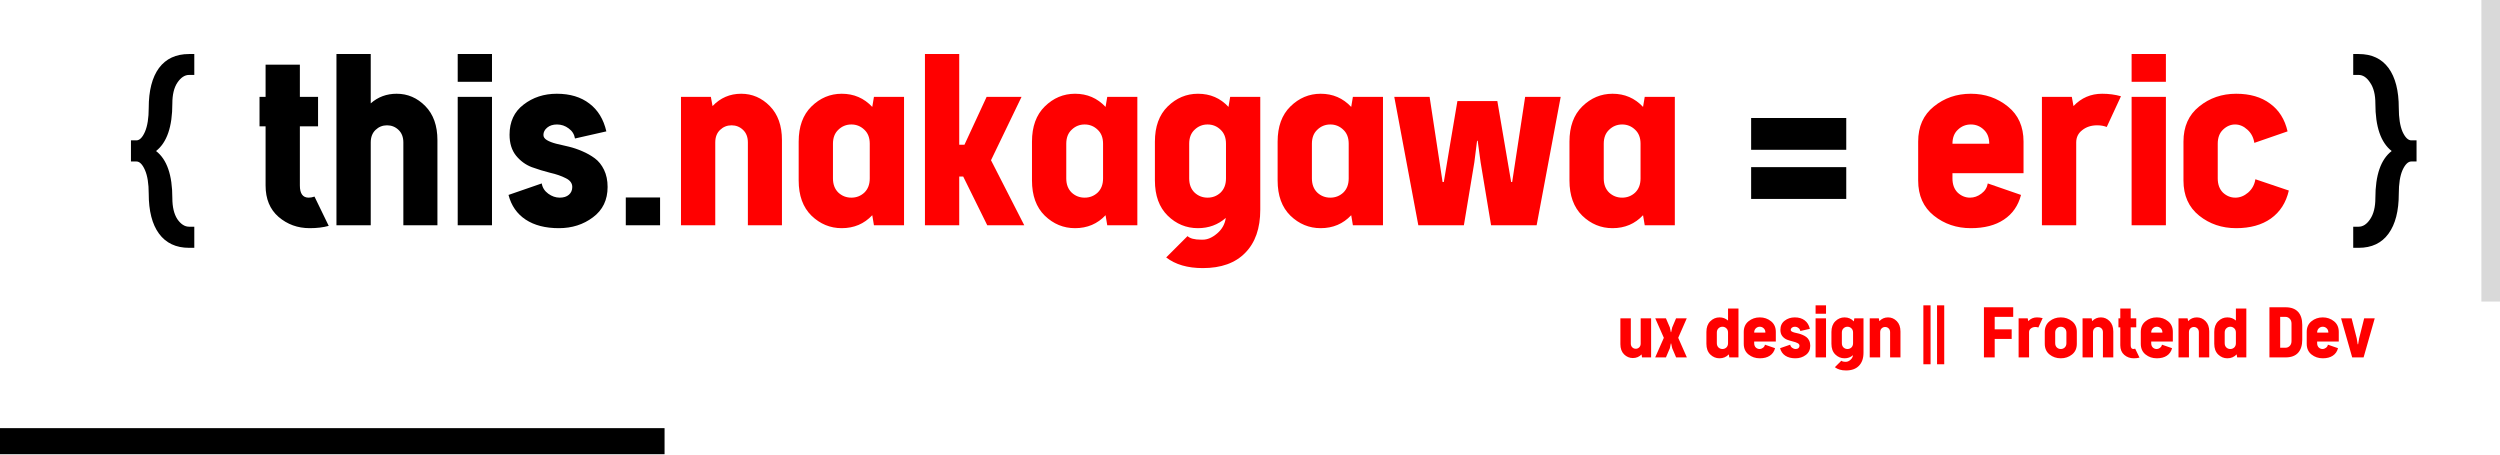
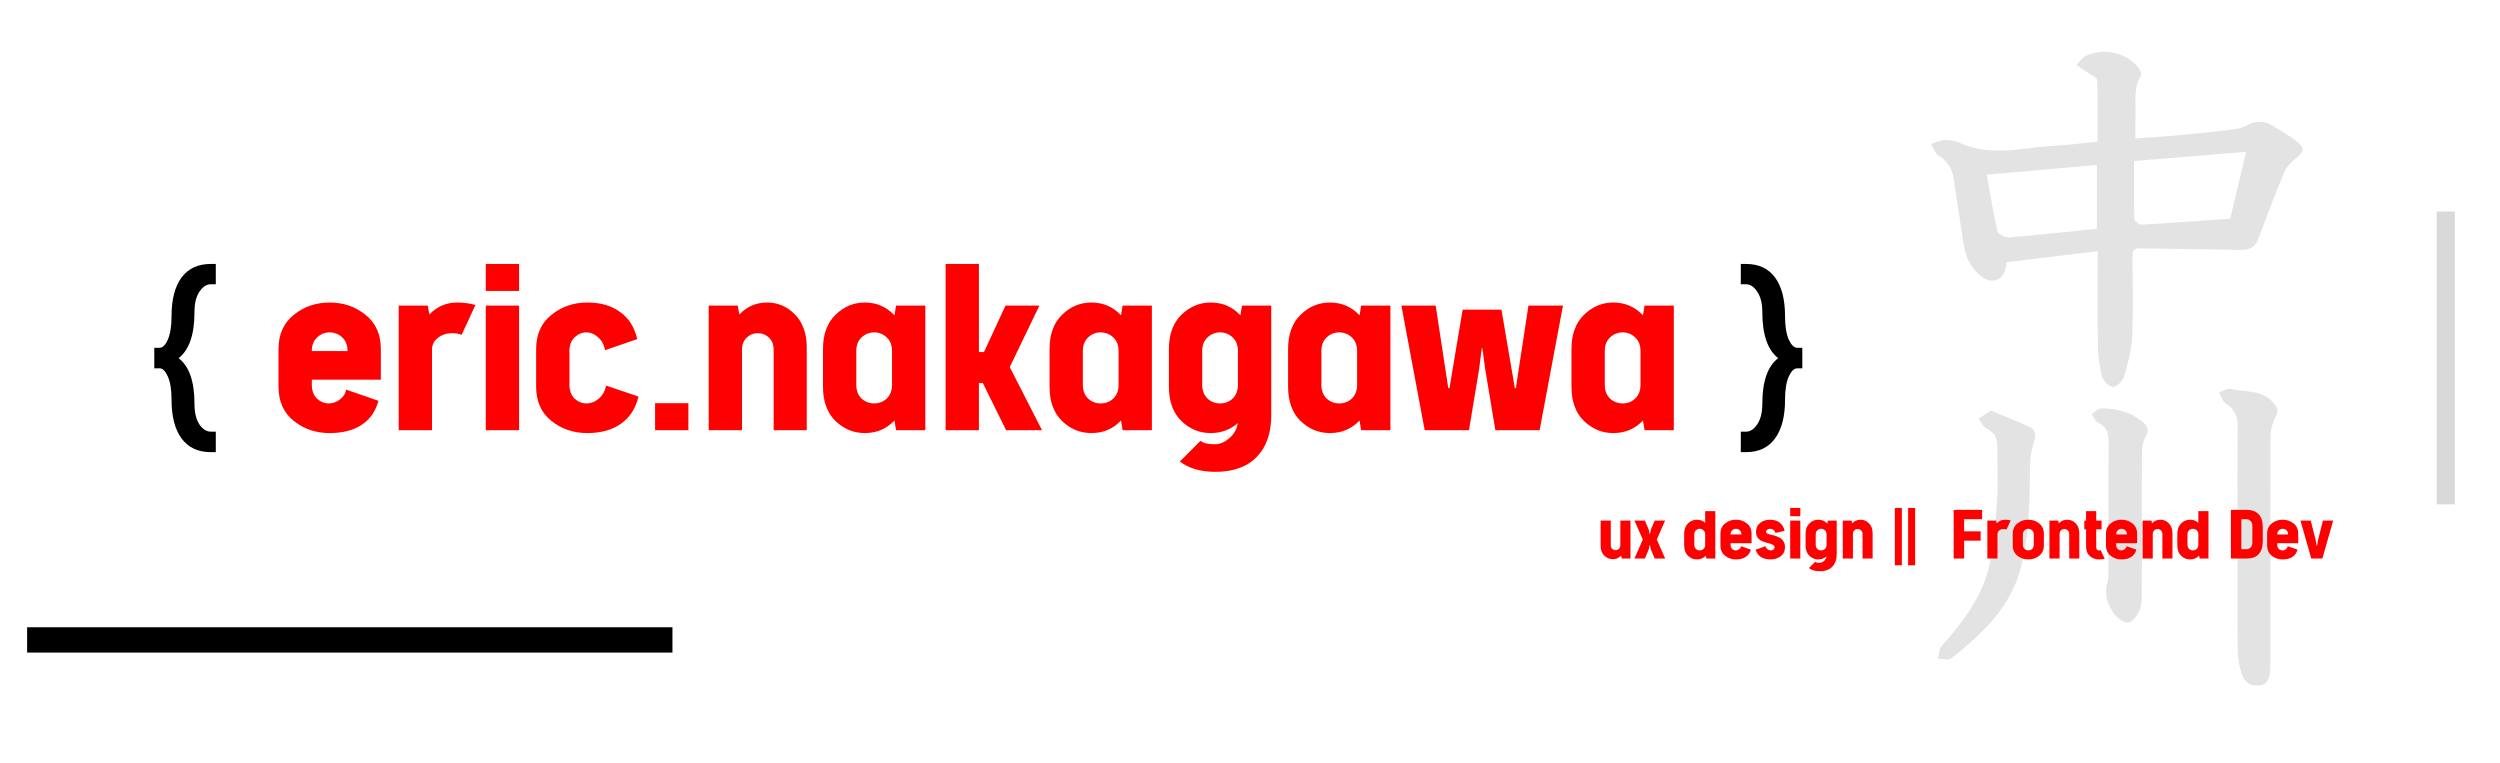
- <svg xmlns="http://www.w3.org/2000/svg" width="1343" height="244" viewBox="0 0 1343 244" fill="none">
-   <rect x="1333" width="10" height="162" fill="#D9D9D9" />
-   <rect y="230" width="357" height="14" fill="black" />
-   <path d="M886.979 192H882.091L881.852 190.394C880.576 191.692 879.015 192.342 877.169 192.342C875.369 192.342 873.797 191.681 872.452 190.359C871.131 189.038 870.47 187.215 870.47 184.891V171.014H876.075V184.549C876.075 185.415 876.337 186.098 876.861 186.6C877.385 187.101 878.012 187.352 878.741 187.352C879.448 187.352 880.063 187.101 880.587 186.6C881.111 186.098 881.373 185.415 881.373 184.549V171.014H886.979V192ZM900.377 171.014H906.119L901.539 181.473L906.188 192H900.411L898.292 187.01L897.745 184.515H897.574L897.062 187.01L894.942 192H889.166L893.814 181.473L889.2 171.014H894.942L897.062 175.936L897.574 178.431H897.745L898.292 175.936L900.377 171.014ZM933.907 192H928.985L928.712 190.359C927.39 191.772 925.727 192.479 923.722 192.479C921.83 192.479 920.178 191.795 918.766 190.428C917.376 189.061 916.681 187.146 916.681 184.686V178.328C916.681 175.867 917.376 173.953 918.766 172.586C920.178 171.196 921.83 170.501 923.722 170.501C925.499 170.501 927.026 171.071 928.302 172.21V165.75H933.907V192ZM922.286 184.344C922.286 185.324 922.582 186.098 923.175 186.668C923.767 187.215 924.474 187.488 925.294 187.488C926.114 187.488 926.821 187.215 927.413 186.668C928.006 186.098 928.302 185.324 928.302 184.344V178.67C928.302 177.69 928.006 176.927 927.413 176.38C926.821 175.81 926.114 175.525 925.294 175.525C924.474 175.525 923.767 175.81 923.175 176.38C922.582 176.927 922.286 177.69 922.286 178.67V184.344ZM942.35 183.489V184.344C942.35 185.324 942.634 186.098 943.204 186.668C943.797 187.215 944.469 187.488 945.221 187.488C945.882 187.488 946.497 187.272 947.066 186.839C947.659 186.406 948.012 185.848 948.126 185.164L953.561 187.044C953.105 188.799 952.171 190.143 950.758 191.077C949.368 192.011 947.568 192.479 945.357 192.479C943.033 192.479 941.017 191.795 939.308 190.428C937.599 189.061 936.744 187.146 936.744 184.686V178.328C936.744 175.867 937.599 173.953 939.308 172.586C941.017 171.196 943.033 170.501 945.357 170.501C947.682 170.501 949.698 171.196 951.407 172.586C953.116 173.953 953.971 175.867 953.971 178.328V183.489H942.35ZM942.35 178.67H948.365C948.365 177.69 948.069 176.927 947.477 176.38C946.884 175.81 946.178 175.525 945.357 175.525C944.537 175.525 943.831 175.81 943.238 176.38C942.646 176.927 942.35 177.69 942.35 178.67ZM964.635 187.488C965.273 187.488 965.774 187.329 966.139 187.01C966.503 186.691 966.686 186.269 966.686 185.745C966.686 185.13 966.332 184.651 965.626 184.31C964.92 183.945 964.065 183.649 963.062 183.421C962.06 183.17 961.057 182.863 960.055 182.498C959.052 182.111 958.198 181.484 957.491 180.618C956.785 179.729 956.432 178.59 956.432 177.2C956.432 175.081 957.195 173.44 958.722 172.278C960.248 171.093 962.06 170.501 964.156 170.501C966.321 170.501 968.098 171.036 969.488 172.107C970.878 173.156 971.801 174.671 972.257 176.653L967.13 177.815C967.016 177.132 966.674 176.585 966.104 176.175C965.535 175.742 964.897 175.525 964.19 175.525C963.53 175.525 962.994 175.696 962.584 176.038C962.174 176.38 961.969 176.779 961.969 177.234C961.969 177.576 962.162 177.861 962.55 178.089C962.937 178.317 963.438 178.51 964.054 178.67C964.669 178.807 965.353 178.966 966.104 179.148C966.856 179.331 967.597 179.581 968.326 179.9C969.078 180.219 969.762 180.607 970.377 181.062C970.992 181.518 971.493 182.145 971.881 182.942C972.268 183.74 972.462 184.674 972.462 185.745C972.462 187.864 971.664 189.516 970.069 190.701C968.497 191.886 966.64 192.479 964.498 192.479C962.288 192.479 960.476 192.011 959.063 191.077C957.651 190.143 956.716 188.799 956.261 187.044L961.695 185.164C961.809 185.848 962.162 186.406 962.755 186.839C963.347 187.272 963.974 187.488 964.635 187.488ZM975.333 171.014H980.938V192H975.333V171.014ZM975.333 164.007H980.938V168.553H975.333V164.007ZM985.689 197.264L989.176 193.777C989.586 194.165 990.326 194.358 991.397 194.358C991.397 194.358 991.489 194.358 991.671 194.358C992.446 194.358 993.232 194.017 994.029 193.333C994.827 192.649 995.294 191.806 995.431 190.804C994.155 191.92 992.639 192.479 990.885 192.479C988.971 192.479 987.319 191.795 985.929 190.428C984.539 189.061 983.844 187.146 983.844 184.686V178.328C983.844 175.867 984.539 173.953 985.929 172.586C987.341 171.196 988.993 170.501 990.885 170.501C992.89 170.501 994.553 171.219 995.875 172.654L996.148 171.014H1001.07V189.471C1001.07 192.501 1000.25 194.848 998.609 196.512C996.992 198.175 994.679 199.007 991.671 199.007C989.187 199.007 987.193 198.426 985.689 197.264ZM989.449 178.67V184.344C989.449 185.324 989.745 186.098 990.338 186.668C990.93 187.215 991.637 187.488 992.457 187.488C993.277 187.488 993.984 187.215 994.576 186.668C995.169 186.098 995.465 185.324 995.465 184.344V178.67C995.465 177.69 995.169 176.927 994.576 176.38C993.984 175.81 993.277 175.525 992.457 175.525C991.637 175.525 990.93 175.81 990.338 176.38C989.745 176.927 989.449 177.69 989.449 178.67ZM1004.42 171.014H1009.31L1009.58 172.518C1010.86 171.173 1012.42 170.501 1014.26 170.501C1016.06 170.501 1017.62 171.173 1018.95 172.518C1020.27 173.862 1020.93 175.719 1020.93 178.089V192H1015.36V178.465C1015.36 177.599 1015.1 176.915 1014.57 176.414C1014.05 175.913 1013.42 175.662 1012.69 175.662C1011.96 175.662 1011.34 175.913 1010.81 176.414C1010.29 176.915 1010.03 177.599 1010.03 178.465V192H1004.42V171.014ZM1033.23 164.007H1037.1V195.691H1033.23V164.007ZM1040.58 164.007H1044.44V195.691H1040.58V164.007ZM1071.55 182.088V192H1065.77V165.066C1065.77 165.066 1071.01 165.066 1081.5 165.066V170.228H1071.55V176.927H1080.67V182.088H1071.55ZM1084.4 171.014H1089.29L1089.56 172.518C1090.84 171.173 1092.4 170.501 1094.24 170.501C1095.34 170.501 1096.36 170.638 1097.32 170.911L1095 175.936C1094.54 175.753 1094.02 175.662 1093.42 175.662C1092.47 175.662 1091.66 175.924 1091 176.448C1090.34 176.95 1090.01 177.622 1090.01 178.465V192H1084.4V171.014ZM1110.07 178.67C1110.07 177.69 1109.77 176.927 1109.18 176.38C1108.59 175.81 1107.88 175.525 1107.06 175.525C1106.24 175.525 1105.53 175.81 1104.94 176.38C1104.35 176.927 1104.05 177.69 1104.05 178.67V184.344C1104.05 185.324 1104.35 186.098 1104.94 186.668C1105.53 187.215 1106.24 187.488 1107.06 187.488C1107.88 187.488 1108.59 187.215 1109.18 186.668C1109.77 186.098 1110.07 185.324 1110.07 184.344V178.67ZM1098.45 178.328C1098.45 175.867 1099.3 173.953 1101.01 172.586C1102.72 171.196 1104.74 170.501 1107.06 170.501C1109.39 170.501 1111.4 171.196 1113.11 172.586C1114.82 173.953 1115.67 175.867 1115.67 178.328V184.686C1115.67 187.146 1114.82 189.061 1113.11 190.428C1111.4 191.795 1109.39 192.479 1107.06 192.479C1104.74 192.479 1102.72 191.795 1101.01 190.428C1099.3 189.061 1098.45 187.146 1098.45 184.686V178.328ZM1118.75 171.014H1123.64L1123.91 172.518C1125.19 171.173 1126.75 170.501 1128.59 170.501C1130.39 170.501 1131.96 171.173 1133.28 172.518C1134.6 173.862 1135.26 175.719 1135.26 178.089V192H1129.69V178.465C1129.69 177.599 1129.43 176.915 1128.9 176.414C1128.38 175.913 1127.75 175.662 1127.02 175.662C1126.29 175.662 1125.67 175.913 1125.14 176.414C1124.62 176.915 1124.36 177.599 1124.36 178.465V192H1118.75V171.014ZM1146.23 192.479C1144.27 192.479 1142.57 191.863 1141.14 190.633C1139.73 189.402 1139.02 187.693 1139.02 185.506V175.833H1138.03V171.014H1139.02V165.75H1144.62V171.014H1147.6V175.833H1144.62V185.506C1144.62 186.827 1145.1 187.488 1146.06 187.488C1146.36 187.488 1146.68 187.431 1147.02 187.317L1149.34 192.103C1148.45 192.353 1147.42 192.479 1146.23 192.479ZM1155.63 183.489V184.344C1155.63 185.324 1155.92 186.098 1156.49 186.668C1157.08 187.215 1157.75 187.488 1158.5 187.488C1159.16 187.488 1159.78 187.272 1160.35 186.839C1160.94 186.406 1161.29 185.848 1161.41 185.164L1166.84 187.044C1166.39 188.799 1165.45 190.143 1164.04 191.077C1162.65 192.011 1160.85 192.479 1158.64 192.479C1156.31 192.479 1154.3 191.795 1152.59 190.428C1150.88 189.061 1150.03 187.146 1150.03 184.686V178.328C1150.03 175.867 1150.88 173.953 1152.59 172.586C1154.3 171.196 1156.31 170.501 1158.64 170.501C1160.96 170.501 1162.98 171.196 1164.69 172.586C1166.4 173.953 1167.25 175.867 1167.25 178.328V183.489H1155.63ZM1155.63 178.67H1161.65C1161.65 177.69 1161.35 176.927 1160.76 176.38C1160.17 175.81 1159.46 175.525 1158.64 175.525C1157.82 175.525 1157.11 175.81 1156.52 176.38C1155.93 176.927 1155.63 177.69 1155.63 178.67ZM1170.29 171.014H1175.18L1175.46 172.518C1176.73 171.173 1178.29 170.501 1180.14 170.501C1181.94 170.501 1183.5 171.173 1184.82 172.518C1186.14 173.862 1186.8 175.719 1186.8 178.089V192H1181.23V178.465C1181.23 177.599 1180.97 176.915 1180.45 176.414C1179.92 175.913 1179.29 175.662 1178.57 175.662C1177.84 175.662 1177.21 175.913 1176.69 176.414C1176.16 176.915 1175.9 177.599 1175.9 178.465V192H1170.29V171.014ZM1206.73 192H1201.81L1201.53 190.359C1200.21 191.772 1198.55 192.479 1196.54 192.479C1194.65 192.479 1193 191.795 1191.59 190.428C1190.2 189.061 1189.5 187.146 1189.5 184.686V178.328C1189.5 175.867 1190.2 173.953 1191.59 172.586C1193 171.196 1194.65 170.501 1196.54 170.501C1198.32 170.501 1199.85 171.071 1201.12 172.21V165.75H1206.73V192ZM1195.11 184.344C1195.11 185.324 1195.4 186.098 1196 186.668C1196.59 187.215 1197.3 187.488 1198.12 187.488C1198.94 187.488 1199.64 187.215 1200.24 186.668C1200.83 186.098 1201.12 185.324 1201.12 184.344V178.67C1201.12 177.69 1200.83 176.927 1200.24 176.38C1199.64 175.81 1198.94 175.525 1198.12 175.525C1197.3 175.525 1196.59 175.81 1196 176.38C1195.4 176.927 1195.11 177.69 1195.11 178.67V184.344ZM1227.78 186.805C1228.65 186.805 1229.4 186.486 1230.04 185.848C1230.68 185.21 1231 184.321 1231 183.182V173.885C1231 172.745 1230.68 171.857 1230.04 171.219C1229.4 170.558 1228.65 170.228 1227.78 170.228H1224.91V186.805H1227.78ZM1227.78 192H1219.14V165.066H1227.78C1230.77 165.066 1233.01 165.887 1234.52 167.527C1236.02 169.145 1236.77 171.492 1236.77 174.568V182.464C1236.77 185.54 1236.02 187.898 1234.52 189.539C1233.01 191.18 1230.77 192 1227.78 192ZM1244.77 183.489V184.344C1244.77 185.324 1245.06 186.098 1245.63 186.668C1246.22 187.215 1246.89 187.488 1247.64 187.488C1248.3 187.488 1248.92 187.272 1249.49 186.839C1250.08 186.406 1250.43 185.848 1250.55 185.164L1255.98 187.044C1255.53 188.799 1254.59 190.143 1253.18 191.077C1251.79 192.011 1249.99 192.479 1247.78 192.479C1245.46 192.479 1243.44 191.795 1241.73 190.428C1240.02 189.061 1239.17 187.146 1239.17 184.686V178.328C1239.17 175.867 1240.02 173.953 1241.73 172.586C1243.44 171.196 1245.46 170.501 1247.78 170.501C1250.1 170.501 1252.12 171.196 1253.83 172.586C1255.54 173.953 1256.39 175.867 1256.39 178.328V183.489H1244.77ZM1244.77 178.67H1250.79C1250.79 177.69 1250.49 176.927 1249.9 176.38C1249.31 175.81 1248.6 175.525 1247.78 175.525C1246.96 175.525 1246.25 175.81 1245.66 176.38C1245.07 176.927 1244.77 177.69 1244.77 178.67ZM1266.78 184.925L1267.33 181.746L1270.03 171.014H1275.7L1269.72 192H1263.6L1257.62 171.014H1263.3L1266.03 181.746L1266.54 184.925C1266.54 184.925 1266.62 184.925 1266.78 184.925Z" fill="#FF0000" />
-   <path d="M79.894 57.997C79.894 48.713 81.728 41.563 85.397 36.547C89.14 31.531 94.531 29.023 101.568 29.023H104.376V40.253H101.568C99.247 40.253 97.151 41.638 95.279 44.408C93.482 47.103 92.584 50.847 92.584 55.639C92.584 68.067 89.664 76.565 83.824 81.132C89.664 85.624 92.584 94.047 92.584 106.4C92.584 111.192 93.482 114.973 95.279 117.743C97.151 120.438 99.247 121.786 101.568 121.786H104.376V133.129H101.568C94.531 133.129 89.14 130.583 85.397 125.492C81.728 120.476 79.894 113.326 79.894 104.042C79.894 98.651 79.22 94.421 77.872 91.352C76.524 88.282 74.99 86.747 73.268 86.747H70.348V75.404H73.268C74.99 75.404 76.524 73.87 77.872 70.8C79.22 67.655 79.894 63.388 79.894 57.997ZM166.368 122.572C159.929 122.572 154.352 120.551 149.635 116.508C144.993 112.465 142.672 106.85 142.672 99.662V67.88H139.415V52.045H142.672V34.75H161.09V52.045H170.86V67.88H161.09V99.662C161.09 104.005 162.662 106.176 165.807 106.176C166.78 106.176 167.828 105.989 168.951 105.614L176.588 121.337C173.668 122.16 170.261 122.572 166.368 122.572ZM180.743 121C180.743 121 180.743 90.341 180.743 29.023H199.161V55.526C203.054 52.082 207.696 50.36 213.087 50.36C219.002 50.36 224.13 52.569 228.473 56.986C232.815 61.404 234.986 67.505 234.986 75.292V121H216.681V76.527C216.681 73.682 215.82 71.436 214.098 69.789C212.376 68.142 210.317 67.318 207.921 67.318C205.525 67.318 203.466 68.142 201.744 69.789C200.022 71.436 199.161 73.682 199.161 76.527V121H180.743ZM245.88 52.045H264.298V121H245.88V52.045ZM245.88 29.023H264.298V43.959H245.88V29.023ZM300.685 106.176C302.781 106.176 304.428 105.652 305.626 104.604C306.824 103.555 307.423 102.17 307.423 100.448C307.423 98.427 306.262 96.855 303.941 95.731C301.62 94.534 298.813 93.56 295.519 92.811C292.224 91.988 288.93 90.977 285.636 89.779C282.341 88.507 279.534 86.448 277.213 83.603C274.892 80.683 273.731 76.939 273.731 72.372C273.731 65.409 276.24 60.019 281.256 56.2C286.272 52.307 292.224 50.36 299.112 50.36C306.225 50.36 312.065 52.12 316.632 55.639C321.199 59.083 324.231 64.061 325.729 70.575L308.883 74.394C308.508 72.147 307.385 70.351 305.514 69.003C303.642 67.58 301.546 66.869 299.225 66.869C297.053 66.869 295.294 67.431 293.946 68.554C292.599 69.677 291.925 70.987 291.925 72.484C291.925 73.607 292.561 74.543 293.834 75.292C295.107 76.041 296.754 76.677 298.775 77.201C300.797 77.65 303.043 78.174 305.514 78.773C307.984 79.372 310.418 80.196 312.813 81.244C315.284 82.292 317.53 83.565 319.552 85.062C321.573 86.56 323.22 88.619 324.493 91.239C325.766 93.86 326.402 96.929 326.402 100.448C326.402 107.411 323.782 112.839 318.541 116.732C313.375 120.626 307.273 122.572 300.235 122.572C292.973 122.572 287.021 121.037 282.379 117.968C277.737 114.898 274.667 110.481 273.17 104.716L291.026 98.539C291.401 100.785 292.561 102.619 294.508 104.042C296.454 105.465 298.513 106.176 300.685 106.176ZM354.591 121H336.173V106.063H354.591V121ZM940.709 63.388H991.808V80.458H940.709V63.388ZM940.709 89.779H991.808V106.85H940.709V89.779ZM1288.63 57.997C1288.63 63.388 1289.3 67.655 1290.65 70.8C1292.07 73.87 1293.65 75.404 1295.37 75.404H1298.17V86.747H1295.37C1293.65 86.747 1292.07 88.282 1290.65 91.352C1289.3 94.421 1288.63 98.651 1288.63 104.042C1288.63 113.326 1286.79 120.476 1283.13 125.492C1279.46 130.583 1274.1 133.129 1267.07 133.129H1264.15V121.786H1267.07C1269.39 121.786 1271.45 120.438 1273.24 117.743C1275.11 114.973 1276.05 111.192 1276.05 106.4C1276.05 94.047 1278.97 85.624 1284.81 81.132C1278.97 76.565 1276.05 68.067 1276.05 55.639C1276.05 50.847 1275.11 47.103 1273.24 44.408C1271.45 41.638 1269.39 40.253 1267.07 40.253H1264.15V29.023H1267.07C1274.1 29.023 1279.46 31.531 1283.13 36.547C1286.79 41.563 1288.63 48.713 1288.63 57.997Z" fill="black" />
-   <path d="M365.821 52.045H381.881L382.779 56.986C386.972 52.569 392.101 50.36 398.165 50.36C404.08 50.36 409.208 52.569 413.551 56.986C417.893 61.404 420.064 67.505 420.064 75.292V121H401.759V76.527C401.759 73.682 400.898 71.436 399.176 69.789C397.454 68.142 395.395 67.318 392.999 67.318C390.603 67.318 388.544 68.142 386.822 69.789C385.1 71.436 384.239 73.682 384.239 76.527V121H365.821V52.045ZM447.467 95.844C447.467 99.063 448.44 101.609 450.387 103.48C452.333 105.277 454.654 106.176 457.35 106.176C460.045 106.176 462.366 105.277 464.312 103.48C466.259 101.609 467.232 99.063 467.232 95.844V77.201C467.232 73.982 466.259 71.474 464.312 69.677C462.366 67.805 460.045 66.869 457.35 66.869C454.654 66.869 452.333 67.805 450.387 69.677C448.44 71.474 447.467 73.982 447.467 77.201V95.844ZM468.58 115.609C464.238 120.251 458.772 122.572 452.184 122.572C445.969 122.572 440.541 120.326 435.899 115.834C431.332 111.342 429.049 105.053 429.049 96.967V76.078C429.049 67.992 431.332 61.703 435.899 57.211C440.541 52.644 445.969 50.36 452.184 50.36C458.697 50.36 464.163 52.719 468.58 57.435L469.479 52.045H485.65V121H469.479L468.58 115.609ZM496.881 29.023H515.299V77.763H518.106L530.011 52.045H548.766L532.369 86.073L550.226 121H530.348L517.433 94.833H515.299V121H496.881V29.023ZM572.799 95.844C572.799 99.063 573.772 101.609 575.719 103.48C577.665 105.277 579.986 106.176 582.682 106.176C585.377 106.176 587.698 105.277 589.645 103.48C591.591 101.609 592.564 99.063 592.564 95.844V77.201C592.564 73.982 591.591 71.474 589.645 69.677C587.698 67.805 585.377 66.869 582.682 66.869C579.986 66.869 577.665 67.805 575.719 69.677C573.772 71.474 572.799 73.982 572.799 77.201V95.844ZM593.912 115.609C589.57 120.251 584.104 122.572 577.516 122.572C571.301 122.572 565.873 120.326 561.231 115.834C556.664 111.342 554.381 105.053 554.381 96.967V76.078C554.381 67.992 556.664 61.703 561.231 57.211C565.873 52.644 571.301 50.36 577.516 50.36C584.029 50.36 589.495 52.719 593.912 57.435L594.811 52.045H610.982V121H594.811L593.912 115.609ZM626.48 138.295L637.936 126.84C639.283 128.113 641.716 128.749 645.235 128.749C645.235 128.749 645.535 128.749 646.134 128.749C648.679 128.749 651.262 127.626 653.883 125.38C656.503 123.134 658.038 120.364 658.487 117.069C654.295 120.738 649.316 122.572 643.551 122.572C637.262 122.572 631.834 120.326 627.267 115.834C622.7 111.342 620.416 105.053 620.416 96.967V76.078C620.416 67.992 622.7 61.703 627.267 57.211C631.909 52.644 637.337 50.36 643.551 50.36C650.139 50.36 655.605 52.719 659.947 57.435L660.846 52.045H677.018V112.689C677.018 122.647 674.322 130.359 668.932 135.824C663.616 141.29 656.017 144.022 646.134 144.022C637.973 144.022 631.422 142.113 626.48 138.295ZM638.834 77.201V95.844C638.834 99.063 639.807 101.609 641.754 103.48C643.701 105.277 646.021 106.176 648.717 106.176C651.412 106.176 653.733 105.277 655.68 103.48C657.626 101.609 658.6 99.063 658.6 95.844V77.201C658.6 73.982 657.626 71.474 655.68 69.677C653.733 67.805 651.412 66.869 648.717 66.869C646.021 66.869 643.701 67.805 641.754 69.677C639.807 71.474 638.834 73.982 638.834 77.201ZM704.757 95.844C704.757 99.063 705.73 101.609 707.677 103.48C709.623 105.277 711.944 106.176 714.64 106.176C717.335 106.176 719.656 105.277 721.603 103.48C723.549 101.609 724.522 99.063 724.522 95.844V77.201C724.522 73.982 723.549 71.474 721.603 69.677C719.656 67.805 717.335 66.869 714.64 66.869C711.944 66.869 709.623 67.805 707.677 69.677C705.73 71.474 704.757 73.982 704.757 77.201V95.844ZM725.87 115.609C721.528 120.251 716.062 122.572 709.474 122.572C703.259 122.572 697.831 120.326 693.189 115.834C688.622 111.342 686.339 105.053 686.339 96.967V76.078C686.339 67.992 688.622 61.703 693.189 57.211C697.831 52.644 703.259 50.36 709.474 50.36C715.987 50.36 721.453 52.719 725.87 57.435L726.769 52.045H742.94V121H726.769L725.87 115.609ZM782.921 54.291H804.371C805.12 58.484 807.59 72.971 811.783 97.753H812.345L819.308 52.045H838.399L825.484 121H801.002L795.387 87.196L793.814 75.629H793.478L792.018 87.196L786.402 121H761.92L749.005 52.045H767.984L774.947 97.753H775.621C776.295 93.56 777.455 86.597 779.103 76.864C780.75 67.056 782.022 59.532 782.921 54.291ZM861.534 95.844C861.534 99.063 862.507 101.609 864.454 103.48C866.401 105.277 868.722 106.176 871.417 106.176C874.112 106.176 876.433 105.277 878.38 103.48C880.326 101.609 881.3 99.063 881.3 95.844V77.201C881.3 73.982 880.326 71.474 878.38 69.677C876.433 67.805 874.112 66.869 871.417 66.869C868.722 66.869 866.401 67.805 864.454 69.677C862.507 71.474 861.534 73.982 861.534 77.201V95.844ZM882.647 115.609C878.305 120.251 872.84 122.572 866.251 122.572C860.037 122.572 854.609 120.326 849.967 115.834C845.4 111.342 843.116 105.053 843.116 96.967V76.078C843.116 67.992 845.4 61.703 849.967 57.211C854.609 52.644 860.037 50.36 866.251 50.36C872.765 50.36 878.23 52.719 882.647 57.435L883.546 52.045H899.718V121H883.546L882.647 115.609ZM1048.86 93.036V95.844C1048.86 99.063 1049.79 101.609 1051.67 103.48C1053.61 105.277 1055.82 106.176 1058.29 106.176C1060.46 106.176 1062.48 105.465 1064.36 104.042C1066.3 102.619 1067.46 100.785 1067.84 98.539L1085.69 104.716C1084.2 110.481 1081.13 114.898 1076.49 117.968C1071.92 121.037 1066 122.572 1058.74 122.572C1051.1 122.572 1044.48 120.326 1038.86 115.834C1033.25 111.342 1030.44 105.053 1030.44 96.967V76.078C1030.44 67.992 1033.25 61.703 1038.86 57.211C1044.48 52.644 1051.1 50.36 1058.74 50.36C1066.38 50.36 1073 52.644 1078.62 57.211C1084.23 61.703 1087.04 67.992 1087.04 76.078V93.036H1048.86ZM1048.86 77.201H1068.62C1068.62 73.982 1067.65 71.474 1065.7 69.677C1063.76 67.805 1061.44 66.869 1058.74 66.869C1056.05 66.869 1053.72 67.805 1051.78 69.677C1049.83 71.474 1048.86 73.982 1048.86 77.201ZM1096.92 52.045H1112.98L1113.88 56.986C1118.08 52.569 1123.2 50.36 1129.27 50.36C1132.86 50.36 1136.23 50.81 1139.38 51.708L1131.74 68.217C1130.24 67.618 1128.52 67.318 1126.57 67.318C1123.43 67.318 1120.77 68.179 1118.6 69.901C1116.43 71.549 1115.34 73.757 1115.34 76.527V121H1096.92V52.045ZM1145.1 52.045H1163.52V121H1145.1V52.045ZM1145.1 29.023H1163.52V43.959H1145.1V29.023ZM1194.18 103.48C1196.13 105.277 1198.34 106.176 1200.81 106.176C1203.28 106.176 1205.56 105.277 1207.66 103.48C1209.83 101.609 1211.14 99.213 1211.59 96.293L1229.56 102.357C1228.06 108.871 1224.84 113.887 1219.9 117.406C1215.03 120.85 1208.82 122.572 1201.26 122.572C1193.62 122.572 1186.99 120.326 1181.38 115.834C1175.76 111.342 1172.96 105.053 1172.96 96.967V76.078C1172.96 67.992 1175.76 61.703 1181.38 57.211C1186.99 52.644 1193.62 50.36 1201.26 50.36C1208.67 50.36 1214.73 52.12 1219.45 55.639C1224.24 59.083 1227.39 64.061 1228.88 70.575L1211.03 76.752C1210.58 73.832 1209.34 71.474 1207.32 69.677C1205.3 67.805 1203.09 66.869 1200.69 66.869C1198.3 66.869 1196.13 67.805 1194.18 69.677C1192.31 71.474 1191.37 73.982 1191.37 77.201V95.844C1191.37 99.063 1192.31 101.609 1194.18 103.48Z" fill="#FF0000" />
+ <svg xmlns="http://www.w3.org/2000/svg" width="1383" height="422" viewBox="0 0 1383 422" fill="none">
+   <rect x="1348" y="117" width="10" height="162" fill="#D9D9D9" />
+   <rect x="15" y="347" width="357" height="14" fill="black" />
+   <path d="M1160.49 138.926C1143.25 141.022 1126.86 143.007 1110.12 145.048C1109.88 146.316 1109.71 147.622 1109.38 148.872C1107.75 154.866 1102.28 157.145 1097.05 153.56C1090.79 149.277 1087.47 142.989 1086.35 135.488C1084.51 123.151 1082.53 110.833 1080.69 98.497C1079.85 92.889 1076.98 88.936 1072.21 85.848C1070.34 84.634 1069.53 81.784 1068.23 79.67C1070.61 78.898 1072.96 77.611 1075.37 77.519C1078.23 77.427 1081.39 77.776 1083.94 78.972C1101.44 87.098 1119.32 81.472 1137.03 80.608C1144.59 80.24 1152.12 79.155 1160.4 78.328C1160.4 66.892 1160.64 55.604 1160.14 44.352C1160.07 42.771 1156.47 41.319 1154.45 39.866C1152.58 38.506 1150.67 37.219 1148.78 35.895C1150.3 34.296 1151.53 32.108 1153.39 31.189C1163.1 26.408 1174.94 28.596 1182.28 36.52C1183.55 37.899 1184.94 40.969 1184.28 42.054C1179.84 49.371 1181.84 57.314 1181.36 64.999C1181.14 68.492 1181.33 72.022 1181.33 76.6C1188.65 76.067 1196.12 75.626 1203.56 74.945C1213.85 74.008 1224.13 72.978 1234.4 71.746C1237.43 71.379 1240.6 70.662 1243.24 69.246C1248.07 66.672 1252.59 66.709 1257.1 69.466C1261.75 72.316 1266.54 75.037 1270.8 78.402C1275.17 81.876 1274.45 84.119 1270.06 87.576C1267.35 89.727 1264.72 92.65 1263.4 95.794C1258.32 108.002 1253.8 120.449 1249.01 132.767C1247.14 137.565 1243.32 138.392 1238.55 138.264C1220.22 137.823 1201.89 137.731 1183.55 137.381C1179.75 137.308 1179.69 139.532 1179.69 142.327C1179.75 156.998 1180.21 171.706 1179.51 186.341C1179.16 193.805 1177.1 201.288 1174.97 208.495C1174.26 210.904 1170.75 214.231 1168.81 214.048C1166.55 213.827 1163.39 210.536 1162.77 208.036C1161.32 202.244 1160.64 196.14 1160.55 190.165C1160.31 173.6 1160.49 156.998 1160.49 138.926ZM1180.54 89.065C1180.54 100.354 1180.41 110.686 1180.72 121C1180.76 122.177 1183.31 124.328 1184.61 124.254C1200.89 123.353 1217.16 122.14 1233.72 120.982C1236.56 109.068 1239.39 97.265 1242.57 84.009C1221.27 85.737 1201.37 87.355 1180.54 89.065ZM1099.09 96.621C1101 107.266 1102.61 117.636 1104.96 127.839C1105.33 129.457 1109.07 131.498 1111.09 131.333C1127.37 130.027 1143.62 128.225 1159.99 126.571C1159.99 114.657 1159.99 103.111 1159.99 91.253C1139.47 93.073 1119.52 94.82 1099.09 96.621Z" fill="#E3E3E3" />
+   <path d="M1237.81 298.215C1237.81 277.697 1237.61 257.179 1237.94 236.661C1238.03 230.502 1236.27 226.255 1231.06 222.964C1229.35 221.88 1228.72 219.103 1227.59 217.081C1229.68 216.382 1232.01 214.728 1233.83 215.151C1241.76 217.008 1250.7 215.353 1257.23 222.339C1259.91 225.207 1260.79 227.156 1258.77 230.87C1257.1 233.94 1256.09 237.783 1256.08 241.276C1255.89 282.514 1255.95 323.734 1255.95 364.971C1255.95 366.92 1256 368.888 1255.86 370.836C1255.54 374.679 1254.83 378.485 1250.15 379.165C1245.52 379.827 1241.89 377.639 1240.36 373.429C1238.93 369.476 1237.99 365.119 1237.94 360.945C1237.7 340.041 1237.83 319.119 1237.83 298.215C1237.83 298.215 1237.81 298.215 1237.81 298.215Z" fill="#E3E3E3" />
+   <path d="M1101.34 227.138C1108.52 230.153 1115.7 232.892 1122.62 236.165C1126.03 237.783 1126.44 240.632 1125.15 244.567C1123.63 249.255 1122.91 254.421 1122.91 259.385C1122.91 277.587 1122.58 295.696 1118.09 313.493C1112.43 335.923 1096.59 350.613 1079.5 364.218C1077.96 365.449 1074.58 364.365 1072.05 364.365C1072.71 361.993 1072.69 358.996 1074.16 357.323C1086.14 343.718 1097.23 329.433 1100.88 311.268C1103.29 299.281 1104.12 286.926 1104.91 274.7C1105.49 265.544 1104.72 256.333 1104.91 247.141C1105.02 242.214 1103.29 239.125 1098.79 236.937C1096.94 236.036 1095.89 233.425 1094.5 231.587C1096.44 230.318 1098.39 229.05 1101.34 227.138Z" fill="#E3E3E3" />
+   <path d="M1184.85 290.162C1184.85 303.473 1184.92 316.766 1184.8 330.076C1184.78 332.761 1184.61 335.721 1183.46 338.037C1182.19 340.574 1179.99 343.737 1177.64 344.307C1175.62 344.803 1172.17 342.578 1170.48 340.593C1166.03 335.335 1163.81 329.249 1165.83 322.116C1166.46 319.909 1166.38 317.464 1166.38 315.129C1166.42 291.449 1166.35 267.787 1166.49 244.107C1166.53 239.309 1165.26 235.907 1160.62 233.775C1159.06 233.058 1158.29 230.649 1157.15 228.995C1158.88 227.928 1160.6 225.979 1162.33 225.961C1170.68 225.906 1178.61 227.763 1185.22 233.278C1188.04 235.632 1189.16 238.187 1186.81 241.919C1185.47 244.052 1184.98 247.049 1184.94 249.66C1184.76 263.154 1184.85 276.649 1184.85 290.162Z" fill="#E3E3E3" />
+   <path d="M901.979 309H897.091L896.852 307.394C895.576 308.692 894.015 309.342 892.169 309.342C890.369 309.342 888.797 308.681 887.452 307.359C886.131 306.038 885.47 304.215 885.47 301.891V288.014H891.075V301.549C891.075 302.415 891.337 303.098 891.861 303.6C892.385 304.101 893.012 304.352 893.741 304.352C894.448 304.352 895.063 304.101 895.587 303.6C896.111 303.098 896.373 302.415 896.373 301.549V288.014H901.979V309ZM915.377 288.014H921.119L916.539 298.473L921.188 309H915.411L913.292 304.01L912.745 301.515H912.574L912.062 304.01L909.942 309H904.166L908.814 298.473L904.2 288.014H909.942L912.062 292.936L912.574 295.431H912.745L913.292 292.936L915.377 288.014ZM948.907 309H943.985L943.712 307.359C942.39 308.772 940.727 309.479 938.722 309.479C936.83 309.479 935.178 308.795 933.766 307.428C932.376 306.061 931.681 304.146 931.681 301.686V295.328C931.681 292.867 932.376 290.953 933.766 289.586C935.178 288.196 936.83 287.501 938.722 287.501C940.499 287.501 942.026 288.071 943.302 289.21V282.75H948.907V309ZM937.286 301.344C937.286 302.324 937.582 303.098 938.175 303.668C938.767 304.215 939.474 304.488 940.294 304.488C941.114 304.488 941.821 304.215 942.413 303.668C943.006 303.098 943.302 302.324 943.302 301.344V295.67C943.302 294.69 943.006 293.927 942.413 293.38C941.821 292.81 941.114 292.525 940.294 292.525C939.474 292.525 938.767 292.81 938.175 293.38C937.582 293.927 937.286 294.69 937.286 295.67V301.344ZM957.35 300.489V301.344C957.35 302.324 957.634 303.098 958.204 303.668C958.797 304.215 959.469 304.488 960.221 304.488C960.882 304.488 961.497 304.272 962.066 303.839C962.659 303.406 963.012 302.848 963.126 302.164L968.561 304.044C968.105 305.799 967.171 307.143 965.758 308.077C964.368 309.011 962.568 309.479 960.357 309.479C958.033 309.479 956.017 308.795 954.308 307.428C952.599 306.061 951.744 304.146 951.744 301.686V295.328C951.744 292.867 952.599 290.953 954.308 289.586C956.017 288.196 958.033 287.501 960.357 287.501C962.682 287.501 964.698 288.196 966.407 289.586C968.116 290.953 968.971 292.867 968.971 295.328V300.489H957.35ZM957.35 295.67H963.365C963.365 294.69 963.069 293.927 962.477 293.38C961.884 292.81 961.178 292.525 960.357 292.525C959.537 292.525 958.831 292.81 958.238 293.38C957.646 293.927 957.35 294.69 957.35 295.67ZM979.635 304.488C980.273 304.488 980.774 304.329 981.139 304.01C981.503 303.691 981.686 303.269 981.686 302.745C981.686 302.13 981.332 301.651 980.626 301.31C979.92 300.945 979.065 300.649 978.062 300.421C977.06 300.17 976.057 299.863 975.055 299.498C974.052 299.111 973.198 298.484 972.491 297.618C971.785 296.729 971.432 295.59 971.432 294.2C971.432 292.081 972.195 290.44 973.722 289.278C975.248 288.093 977.06 287.501 979.156 287.501C981.321 287.501 983.098 288.036 984.488 289.107C985.878 290.156 986.801 291.671 987.257 293.653L982.13 294.815C982.016 294.132 981.674 293.585 981.104 293.175C980.535 292.742 979.897 292.525 979.19 292.525C978.53 292.525 977.994 292.696 977.584 293.038C977.174 293.38 976.969 293.779 976.969 294.234C976.969 294.576 977.162 294.861 977.55 295.089C977.937 295.317 978.438 295.51 979.054 295.67C979.669 295.807 980.353 295.966 981.104 296.148C981.856 296.331 982.597 296.581 983.326 296.9C984.078 297.219 984.762 297.607 985.377 298.062C985.992 298.518 986.493 299.145 986.881 299.942C987.268 300.74 987.462 301.674 987.462 302.745C987.462 304.864 986.664 306.516 985.069 307.701C983.497 308.886 981.64 309.479 979.498 309.479C977.288 309.479 975.476 309.011 974.063 308.077C972.651 307.143 971.716 305.799 971.261 304.044L976.695 302.164C976.809 302.848 977.162 303.406 977.755 303.839C978.347 304.272 978.974 304.488 979.635 304.488ZM990.333 288.014H995.938V309H990.333V288.014ZM990.333 281.007H995.938V285.553H990.333V281.007ZM1000.69 314.264L1004.18 310.777C1004.59 311.165 1005.33 311.358 1006.4 311.358C1006.4 311.358 1006.49 311.358 1006.67 311.358C1007.45 311.358 1008.23 311.017 1009.03 310.333C1009.83 309.649 1010.29 308.806 1010.43 307.804C1009.15 308.92 1007.64 309.479 1005.88 309.479C1003.97 309.479 1002.32 308.795 1000.93 307.428C999.539 306.061 998.844 304.146 998.844 301.686V295.328C998.844 292.867 999.539 290.953 1000.93 289.586C1002.34 288.196 1003.99 287.501 1005.88 287.501C1007.89 287.501 1009.55 288.219 1010.88 289.654L1011.15 288.014H1016.07V306.471C1016.07 309.501 1015.25 311.848 1013.61 313.512C1011.99 315.175 1009.68 316.007 1006.67 316.007C1004.19 316.007 1002.19 315.426 1000.69 314.264ZM1004.45 295.67V301.344C1004.45 302.324 1004.75 303.098 1005.34 303.668C1005.93 304.215 1006.64 304.488 1007.46 304.488C1008.28 304.488 1008.98 304.215 1009.58 303.668C1010.17 303.098 1010.46 302.324 1010.46 301.344V295.67C1010.46 294.69 1010.17 293.927 1009.58 293.38C1008.98 292.81 1008.28 292.525 1007.46 292.525C1006.64 292.525 1005.93 292.81 1005.34 293.38C1004.75 293.927 1004.45 294.69 1004.45 295.67ZM1019.42 288.014H1024.31L1024.58 289.518C1025.86 288.173 1027.42 287.501 1029.26 287.501C1031.06 287.501 1032.62 288.173 1033.95 289.518C1035.27 290.862 1035.93 292.719 1035.93 295.089V309H1030.36V295.465C1030.36 294.599 1030.1 293.915 1029.57 293.414C1029.05 292.913 1028.42 292.662 1027.69 292.662C1026.96 292.662 1026.34 292.913 1025.81 293.414C1025.29 293.915 1025.03 294.599 1025.03 295.465V309H1019.42V288.014ZM1048.23 281.007H1052.1V312.691H1048.23V281.007ZM1055.58 281.007H1059.44V312.691H1055.58V281.007ZM1086.55 299.088V309H1080.77V282.066C1080.77 282.066 1086.01 282.066 1096.5 282.066V287.228H1086.55V293.927H1095.67V299.088H1086.55ZM1099.4 288.014H1104.29L1104.56 289.518C1105.84 288.173 1107.4 287.501 1109.24 287.501C1110.34 287.501 1111.36 287.638 1112.32 287.911L1110 292.936C1109.54 292.753 1109.02 292.662 1108.42 292.662C1107.47 292.662 1106.66 292.924 1106 293.448C1105.34 293.95 1105.01 294.622 1105.01 295.465V309H1099.4V288.014ZM1125.07 295.67C1125.07 294.69 1124.77 293.927 1124.18 293.38C1123.59 292.81 1122.88 292.525 1122.06 292.525C1121.24 292.525 1120.53 292.81 1119.94 293.38C1119.35 293.927 1119.05 294.69 1119.05 295.67V301.344C1119.05 302.324 1119.35 303.098 1119.94 303.668C1120.53 304.215 1121.24 304.488 1122.06 304.488C1122.88 304.488 1123.59 304.215 1124.18 303.668C1124.77 303.098 1125.07 302.324 1125.07 301.344V295.67ZM1113.45 295.328C1113.45 292.867 1114.3 290.953 1116.01 289.586C1117.72 288.196 1119.74 287.501 1122.06 287.501C1124.39 287.501 1126.4 288.196 1128.11 289.586C1129.82 290.953 1130.67 292.867 1130.67 295.328V301.686C1130.67 304.146 1129.82 306.061 1128.11 307.428C1126.4 308.795 1124.39 309.479 1122.06 309.479C1119.74 309.479 1117.72 308.795 1116.01 307.428C1114.3 306.061 1113.45 304.146 1113.45 301.686V295.328ZM1133.75 288.014H1138.64L1138.91 289.518C1140.19 288.173 1141.75 287.501 1143.59 287.501C1145.39 287.501 1146.96 288.173 1148.28 289.518C1149.6 290.862 1150.26 292.719 1150.26 295.089V309H1144.69V295.465C1144.69 294.599 1144.43 293.915 1143.9 293.414C1143.38 292.913 1142.75 292.662 1142.02 292.662C1141.29 292.662 1140.67 292.913 1140.14 293.414C1139.62 293.915 1139.36 294.599 1139.36 295.465V309H1133.75V288.014ZM1161.23 309.479C1159.27 309.479 1157.57 308.863 1156.14 307.633C1154.73 306.402 1154.02 304.693 1154.02 302.506V292.833H1153.03V288.014H1154.02V282.75H1159.62V288.014H1162.6V292.833H1159.62V302.506C1159.62 303.827 1160.1 304.488 1161.06 304.488C1161.36 304.488 1161.68 304.431 1162.02 304.317L1164.34 309.103C1163.45 309.353 1162.42 309.479 1161.23 309.479ZM1170.63 300.489V301.344C1170.63 302.324 1170.92 303.098 1171.49 303.668C1172.08 304.215 1172.75 304.488 1173.5 304.488C1174.16 304.488 1174.78 304.272 1175.35 303.839C1175.94 303.406 1176.29 302.848 1176.41 302.164L1181.84 304.044C1181.39 305.799 1180.45 307.143 1179.04 308.077C1177.65 309.011 1175.85 309.479 1173.64 309.479C1171.31 309.479 1169.3 308.795 1167.59 307.428C1165.88 306.061 1165.03 304.146 1165.03 301.686V295.328C1165.03 292.867 1165.88 290.953 1167.59 289.586C1169.3 288.196 1171.31 287.501 1173.64 287.501C1175.96 287.501 1177.98 288.196 1179.69 289.586C1181.4 290.953 1182.25 292.867 1182.25 295.328V300.489H1170.63ZM1170.63 295.67H1176.65C1176.65 294.69 1176.35 293.927 1175.76 293.38C1175.17 292.81 1174.46 292.525 1173.64 292.525C1172.82 292.525 1172.11 292.81 1171.52 293.38C1170.93 293.927 1170.63 294.69 1170.63 295.67ZM1185.29 288.014H1190.18L1190.46 289.518C1191.73 288.173 1193.29 287.501 1195.14 287.501C1196.94 287.501 1198.5 288.173 1199.82 289.518C1201.14 290.862 1201.8 292.719 1201.8 295.089V309H1196.23V295.465C1196.23 294.599 1195.97 293.915 1195.45 293.414C1194.92 292.913 1194.29 292.662 1193.57 292.662C1192.84 292.662 1192.21 292.913 1191.69 293.414C1191.16 293.915 1190.9 294.599 1190.9 295.465V309H1185.29V288.014ZM1221.73 309H1216.81L1216.53 307.359C1215.21 308.772 1213.55 309.479 1211.54 309.479C1209.65 309.479 1208 308.795 1206.59 307.428C1205.2 306.061 1204.5 304.146 1204.5 301.686V295.328C1204.5 292.867 1205.2 290.953 1206.59 289.586C1208 288.196 1209.65 287.501 1211.54 287.501C1213.32 287.501 1214.85 288.071 1216.12 289.21V282.75H1221.73V309ZM1210.11 301.344C1210.11 302.324 1210.4 303.098 1211 303.668C1211.59 304.215 1212.3 304.488 1213.12 304.488C1213.94 304.488 1214.64 304.215 1215.24 303.668C1215.83 303.098 1216.12 302.324 1216.12 301.344V295.67C1216.12 294.69 1215.83 293.927 1215.24 293.38C1214.64 292.81 1213.94 292.525 1213.12 292.525C1212.3 292.525 1211.59 292.81 1211 293.38C1210.4 293.927 1210.11 294.69 1210.11 295.67V301.344ZM1242.78 303.805C1243.65 303.805 1244.4 303.486 1245.04 302.848C1245.68 302.21 1246 301.321 1246 300.182V290.885C1246 289.745 1245.68 288.857 1245.04 288.219C1244.4 287.558 1243.65 287.228 1242.78 287.228H1239.91V303.805H1242.78ZM1242.78 309H1234.14V282.066H1242.78C1245.77 282.066 1248.01 282.887 1249.52 284.527C1251.02 286.145 1251.77 288.492 1251.77 291.568V299.464C1251.77 302.54 1251.02 304.898 1249.52 306.539C1248.01 308.18 1245.77 309 1242.78 309ZM1259.77 300.489V301.344C1259.77 302.324 1260.06 303.098 1260.63 303.668C1261.22 304.215 1261.89 304.488 1262.64 304.488C1263.3 304.488 1263.92 304.272 1264.49 303.839C1265.08 303.406 1265.43 302.848 1265.55 302.164L1270.98 304.044C1270.53 305.799 1269.59 307.143 1268.18 308.077C1266.79 309.011 1264.99 309.479 1262.78 309.479C1260.46 309.479 1258.44 308.795 1256.73 307.428C1255.02 306.061 1254.17 304.146 1254.17 301.686V295.328C1254.17 292.867 1255.02 290.953 1256.73 289.586C1258.44 288.196 1260.46 287.501 1262.78 287.501C1265.1 287.501 1267.12 288.196 1268.83 289.586C1270.54 290.953 1271.39 292.867 1271.39 295.328V300.489H1259.77ZM1259.77 295.67H1265.79C1265.79 294.69 1265.49 293.927 1264.9 293.38C1264.31 292.81 1263.6 292.525 1262.78 292.525C1261.96 292.525 1261.25 292.81 1260.66 293.38C1260.07 293.927 1259.77 294.69 1259.77 295.67ZM1281.78 301.925L1282.33 298.746L1285.03 288.014H1290.7L1284.72 309H1278.6L1272.62 288.014H1278.3L1281.03 298.746L1281.54 301.925C1281.54 301.925 1281.62 301.925 1281.78 301.925Z" fill="#FF0000" />
+   <path d="M94.894 174.997C94.894 165.713 96.728 158.563 100.396 153.547C104.14 148.531 109.531 146.022 116.568 146.022H119.376V157.253H116.568C114.247 157.253 112.151 158.638 110.279 161.408C108.482 164.104 107.584 167.847 107.584 172.639C107.584 185.067 104.664 193.565 98.824 198.132C104.664 202.624 107.584 211.047 107.584 223.4C107.584 228.192 108.482 231.973 110.279 234.743C112.151 237.438 114.247 238.786 116.568 238.786H119.376V250.129H116.568C109.531 250.129 104.14 247.583 100.396 242.492C96.728 237.476 94.894 230.326 94.894 221.042C94.894 215.651 94.22 211.421 92.872 208.352C91.524 205.282 89.99 203.747 88.268 203.747H85.348V192.404H88.268C89.99 192.404 91.524 190.869 92.872 187.8C94.22 184.655 94.894 180.388 94.894 174.997ZM987.491 174.997C987.491 180.388 988.165 184.655 989.513 187.8C990.935 190.869 992.507 192.404 994.229 192.404H997.037V203.747H994.229C992.507 203.747 990.935 205.282 989.513 208.352C988.165 211.421 987.491 215.651 987.491 221.042C987.491 230.326 985.657 237.476 981.988 242.492C978.32 247.583 972.966 250.129 965.929 250.129H963.009V238.786H965.929C968.25 238.786 970.309 237.438 972.105 234.743C973.977 231.973 974.913 228.192 974.913 223.4C974.913 211.047 977.833 202.624 983.673 198.132C977.833 193.565 974.913 185.067 974.913 172.639C974.913 167.847 973.977 164.104 972.105 161.408C970.309 158.638 968.25 157.253 965.929 157.253H963.009V146.022H965.929C972.966 146.022 978.32 148.531 981.988 153.547C985.657 158.563 987.491 165.713 987.491 174.997Z" fill="black" />
+   <path d="M172.496 210.036V212.844C172.496 216.063 173.432 218.609 175.304 220.48C177.25 222.277 179.459 223.176 181.93 223.176C184.101 223.176 186.122 222.465 187.994 221.042C189.941 219.619 191.101 217.785 191.476 215.539L209.332 221.716C207.835 227.481 204.765 231.898 200.123 234.968C195.556 238.037 189.641 239.572 182.379 239.572C174.742 239.572 168.116 237.326 162.501 232.834C156.886 228.342 154.078 222.053 154.078 213.967V193.078C154.078 184.992 156.886 178.703 162.501 174.211C168.116 169.644 174.742 167.36 182.379 167.36C190.016 167.36 196.642 169.644 202.257 174.211C207.872 178.703 210.68 184.992 210.68 193.078V210.036H172.496ZM172.496 194.201H192.262C192.262 190.982 191.288 188.474 189.342 186.677C187.395 184.805 185.074 183.869 182.379 183.869C179.684 183.869 177.363 184.805 175.416 186.677C173.469 188.474 172.496 190.982 172.496 194.201ZM220.562 169.045H236.622L237.521 173.986C241.713 169.569 246.842 167.36 252.906 167.36C256.5 167.36 259.869 167.81 263.014 168.708L255.377 185.217C253.88 184.618 252.158 184.318 250.211 184.318C247.066 184.318 244.409 185.179 242.237 186.901C240.066 188.549 238.98 190.757 238.98 193.527V238H220.562V169.045ZM268.741 169.045H287.159V238H268.741V169.045ZM268.741 146.022H287.159V160.959H268.741V146.022ZM317.818 220.48C319.765 222.277 321.974 223.176 324.444 223.176C326.915 223.176 329.199 222.277 331.295 220.48C333.466 218.609 334.776 216.213 335.226 213.293L353.194 219.357C351.697 225.871 348.478 230.887 343.536 234.406C338.67 237.85 332.455 239.572 324.894 239.572C317.257 239.572 310.631 237.326 305.016 232.834C299.4 228.342 296.593 222.053 296.593 213.967V193.078C296.593 184.992 299.4 178.703 305.016 174.211C310.631 169.644 317.257 167.36 324.894 167.36C332.306 167.36 338.37 169.12 343.087 172.639C347.879 176.083 351.023 181.062 352.521 187.575L334.664 193.752C334.215 190.832 332.979 188.474 330.958 186.677C328.937 184.805 326.728 183.869 324.332 183.869C321.936 183.869 319.765 184.805 317.818 186.677C315.947 188.474 315.011 190.982 315.011 194.201V212.844C315.011 216.063 315.947 218.609 317.818 220.48ZM380.821 238H362.403V223.063H380.821V238ZM392.052 169.045H408.111L409.01 173.986C413.202 169.569 418.331 167.36 424.396 167.36C430.31 167.36 435.439 169.569 439.781 173.986C444.124 178.404 446.295 184.506 446.295 192.292V238H427.989V193.527C427.989 190.682 427.128 188.436 425.406 186.789C423.684 185.142 421.625 184.318 419.229 184.318C416.834 184.318 414.775 185.142 413.053 186.789C411.331 188.436 410.47 190.682 410.47 193.527V238H392.052V169.045ZM473.697 212.844C473.697 216.063 474.671 218.609 476.617 220.48C478.564 222.277 480.885 223.176 483.58 223.176C486.275 223.176 488.596 222.277 490.543 220.48C492.49 218.609 493.463 216.063 493.463 212.844V194.201C493.463 190.982 492.49 188.474 490.543 186.677C488.596 184.805 486.275 183.869 483.58 183.869C480.885 183.869 478.564 184.805 476.617 186.677C474.671 188.474 473.697 190.982 473.697 194.201V212.844ZM494.811 232.609C490.468 237.251 485.003 239.572 478.414 239.572C472.2 239.572 466.772 237.326 462.13 232.834C457.563 228.342 455.279 222.053 455.279 213.967V193.078C455.279 184.992 457.563 178.703 462.13 174.211C466.772 169.644 472.2 167.36 478.414 167.36C484.928 167.36 490.393 169.719 494.811 174.436L495.709 169.045H511.881V238H495.709L494.811 232.609ZM523.111 146.022H541.529V194.763H544.337L556.241 169.045H574.996L558.6 203.073L576.456 238H556.578L543.663 211.833H541.529V238H523.111V146.022ZM599.029 212.844C599.029 216.063 600.003 218.609 601.949 220.48C603.896 222.277 606.217 223.176 608.912 223.176C611.607 223.176 613.928 222.277 615.875 220.48C617.822 218.609 618.795 216.063 618.795 212.844V194.201C618.795 190.982 617.822 188.474 615.875 186.677C613.928 184.805 611.607 183.869 608.912 183.869C606.217 183.869 603.896 184.805 601.949 186.677C600.003 188.474 599.029 190.982 599.029 194.201V212.844ZM620.143 232.609C615.8 237.251 610.335 239.572 603.746 239.572C597.532 239.572 592.104 237.326 587.462 232.834C582.895 228.342 580.611 222.053 580.611 213.967V193.078C580.611 184.992 582.895 178.703 587.462 174.211C592.104 169.644 597.532 167.36 603.746 167.36C610.26 167.36 615.725 169.719 620.143 174.436L621.041 169.045H637.213V238H621.041L620.143 232.609ZM652.711 255.295L664.166 243.84C665.514 245.113 667.947 245.749 671.466 245.749C671.466 245.749 671.765 245.749 672.364 245.749C674.91 245.749 677.493 244.626 680.113 242.38C682.734 240.134 684.269 237.364 684.718 234.069C680.525 237.738 675.546 239.572 669.781 239.572C663.492 239.572 658.064 237.326 653.497 232.834C648.93 228.342 646.646 222.053 646.646 213.967V193.078C646.646 184.992 648.93 178.703 653.497 174.211C658.139 169.644 663.567 167.36 669.781 167.36C676.37 167.36 681.835 169.719 686.178 174.436L687.076 169.045H703.248V229.689C703.248 239.647 700.553 247.359 695.162 252.824C689.846 258.29 682.247 261.022 672.364 261.022C664.203 261.022 657.652 259.113 652.711 255.295ZM665.064 194.201V212.844C665.064 216.063 666.038 218.609 667.984 220.48C669.931 222.277 672.252 223.176 674.947 223.176C677.643 223.176 679.964 222.277 681.91 220.48C683.857 218.609 684.83 216.063 684.83 212.844V194.201C684.83 190.982 683.857 188.474 681.91 186.677C679.964 184.805 677.643 183.869 674.947 183.869C672.252 183.869 669.931 184.805 667.984 186.677C666.038 188.474 665.064 190.982 665.064 194.201ZM730.987 212.844C730.987 216.063 731.961 218.609 733.907 220.48C735.854 222.277 738.175 223.176 740.87 223.176C743.565 223.176 745.886 222.277 747.833 220.48C749.78 218.609 750.753 216.063 750.753 212.844V194.201C750.753 190.982 749.78 188.474 747.833 186.677C745.886 184.805 743.565 183.869 740.87 183.869C738.175 183.869 735.854 184.805 733.907 186.677C731.961 188.474 730.987 190.982 730.987 194.201V212.844ZM752.101 232.609C747.758 237.251 742.293 239.572 735.704 239.572C729.49 239.572 724.062 237.326 719.42 232.834C714.853 228.342 712.569 222.053 712.569 213.967V193.078C712.569 184.992 714.853 178.703 719.42 174.211C724.062 169.644 729.49 167.36 735.704 167.36C742.218 167.36 747.683 169.719 752.101 174.436L752.999 169.045H769.171V238H752.999L752.101 232.609ZM809.151 171.291H830.602C831.35 175.484 833.821 189.971 838.014 214.753H838.575L845.538 169.045H864.63L851.715 238H827.232L821.617 204.196L820.045 192.629H819.708L818.248 204.196L812.633 238H788.15L775.235 169.045H794.215L801.178 214.753H801.852C802.525 210.56 803.686 203.597 805.333 193.864C806.98 184.056 808.253 176.532 809.151 171.291ZM887.765 212.844C887.765 216.063 888.738 218.609 890.685 220.48C892.631 222.277 894.952 223.176 897.647 223.176C900.343 223.176 902.664 222.277 904.61 220.48C906.557 218.609 907.53 216.063 907.53 212.844V194.201C907.53 190.982 906.557 188.474 904.61 186.677C902.664 184.805 900.343 183.869 897.647 183.869C894.952 183.869 892.631 184.805 890.685 186.677C888.738 188.474 887.765 190.982 887.765 194.201V212.844ZM908.878 232.609C904.535 237.251 899.07 239.572 892.481 239.572C886.267 239.572 880.839 237.326 876.197 232.834C871.63 228.342 869.347 222.053 869.347 213.967V193.078C869.347 184.992 871.63 178.703 876.197 174.211C880.839 169.644 886.267 167.36 892.481 167.36C898.995 167.36 904.461 169.719 908.878 174.436L909.776 169.045H925.948V238H909.776L908.878 232.609Z" fill="#FF0000" />
</svg>
